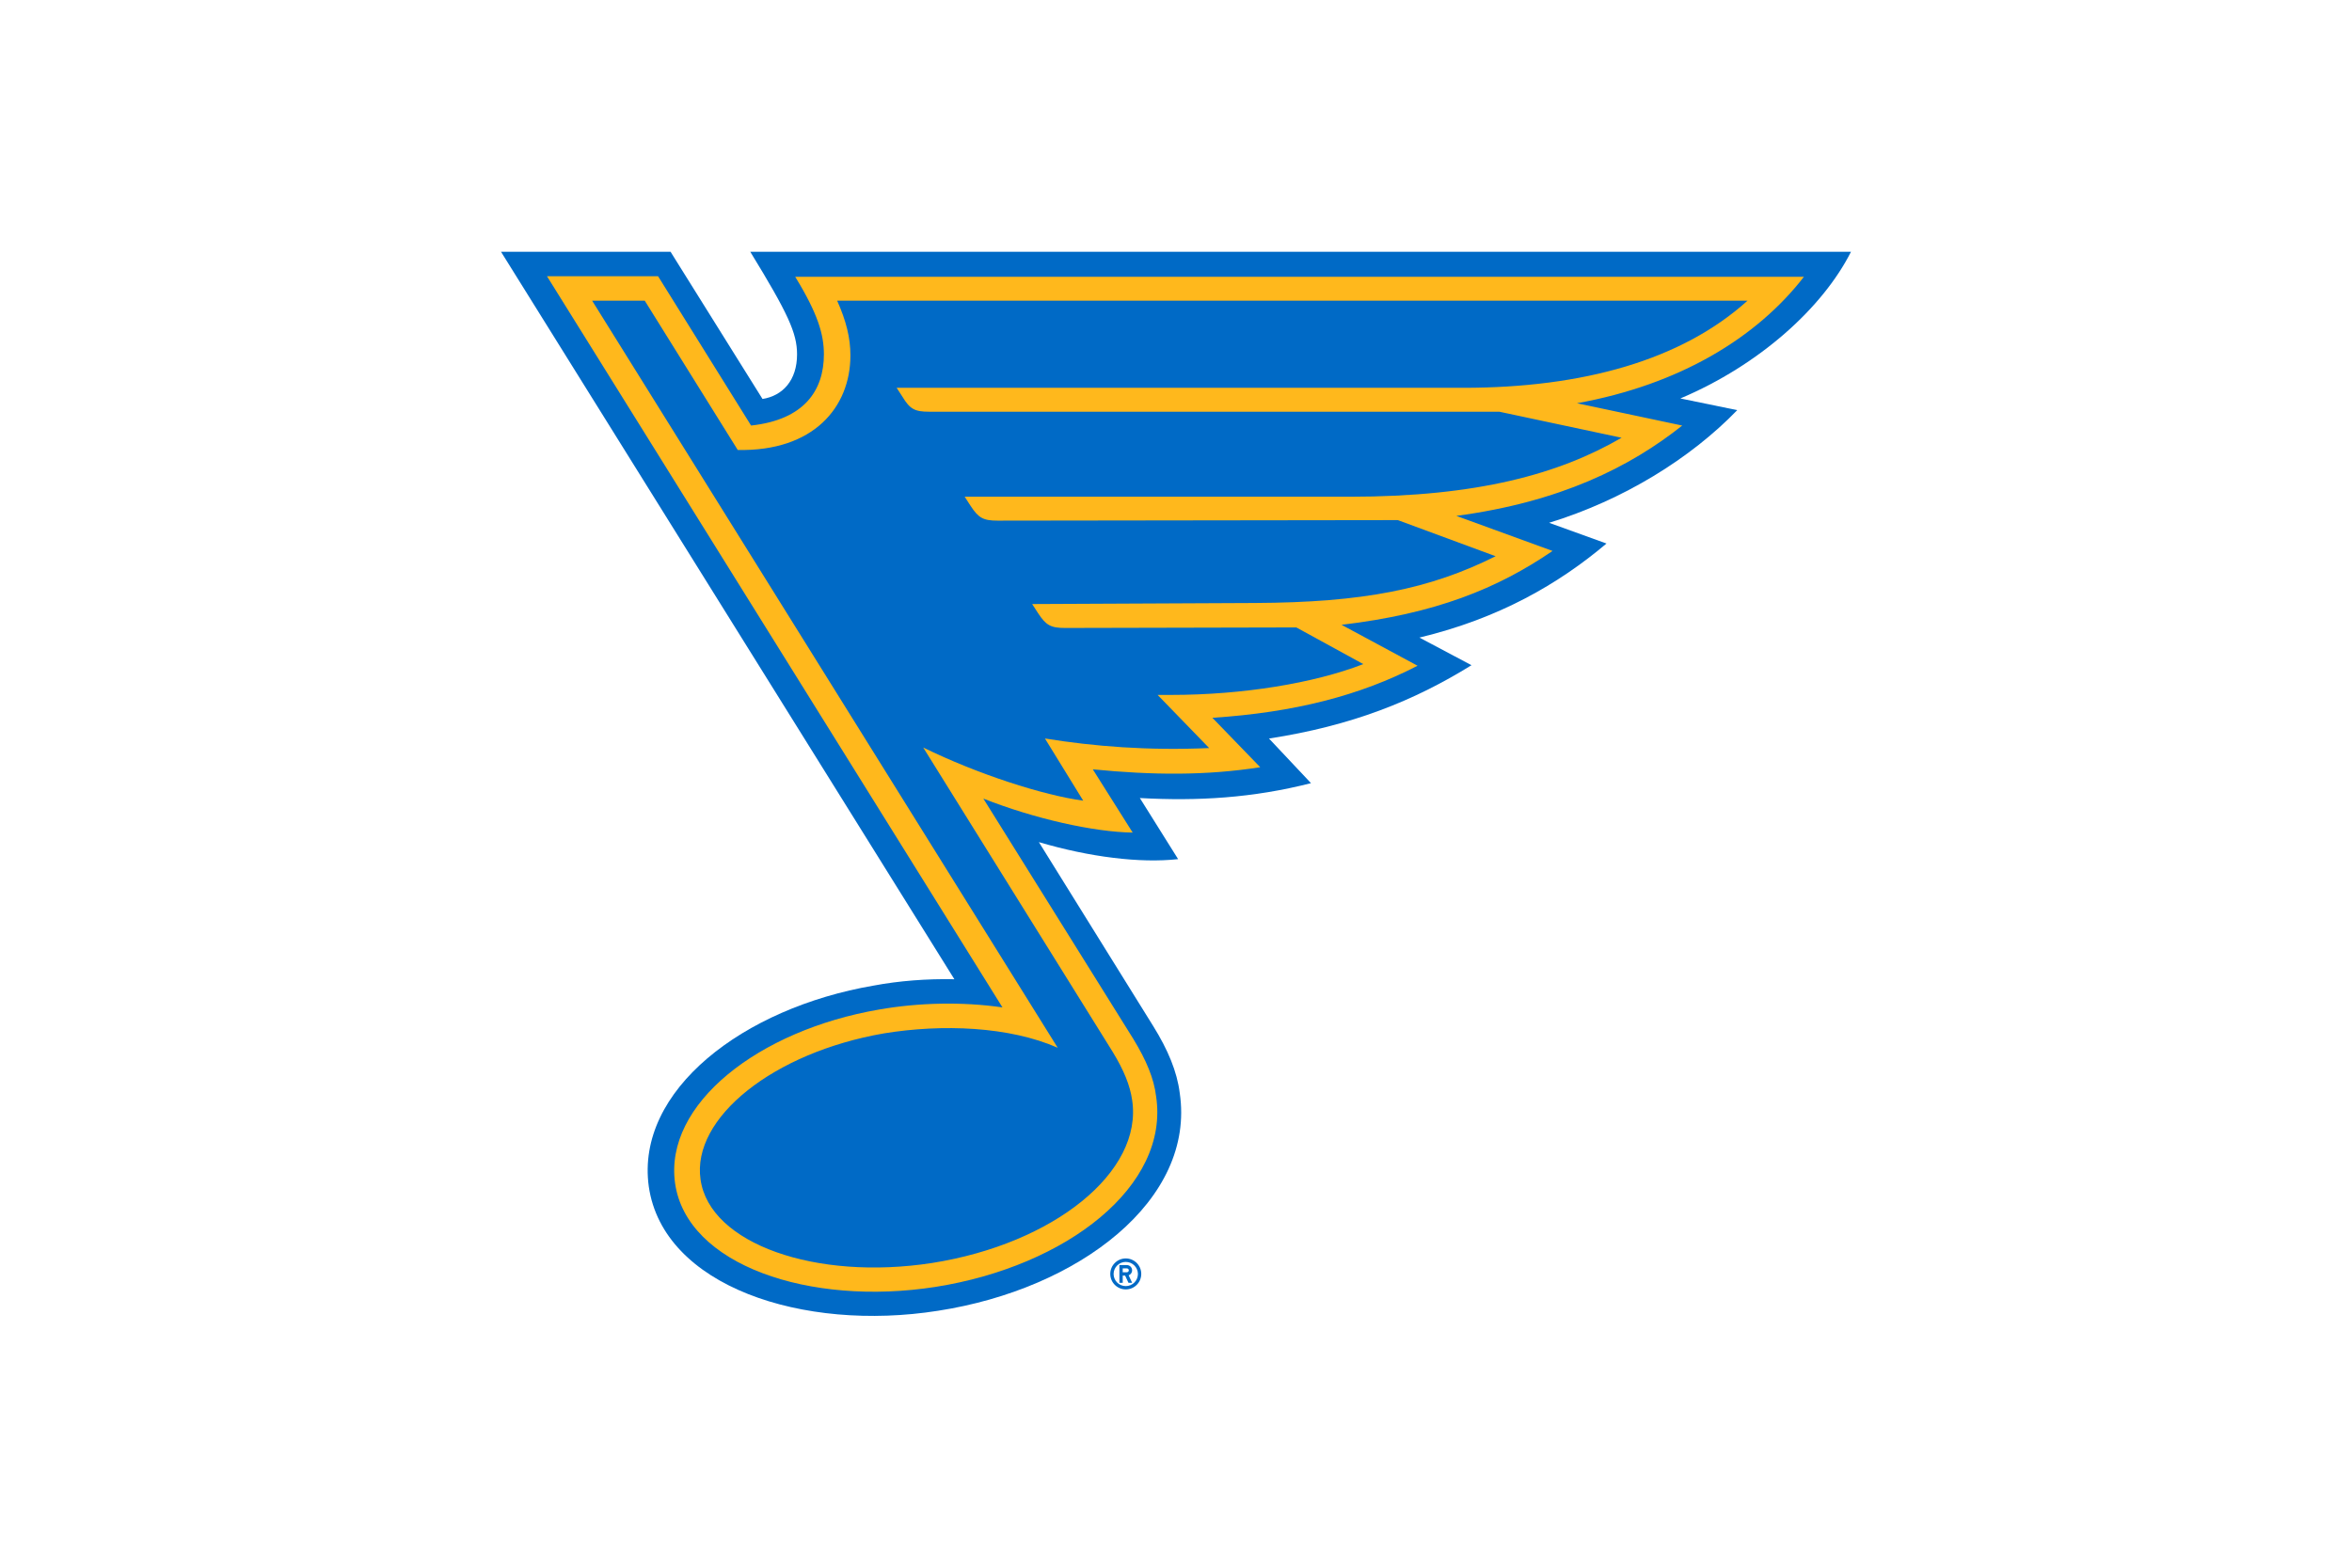
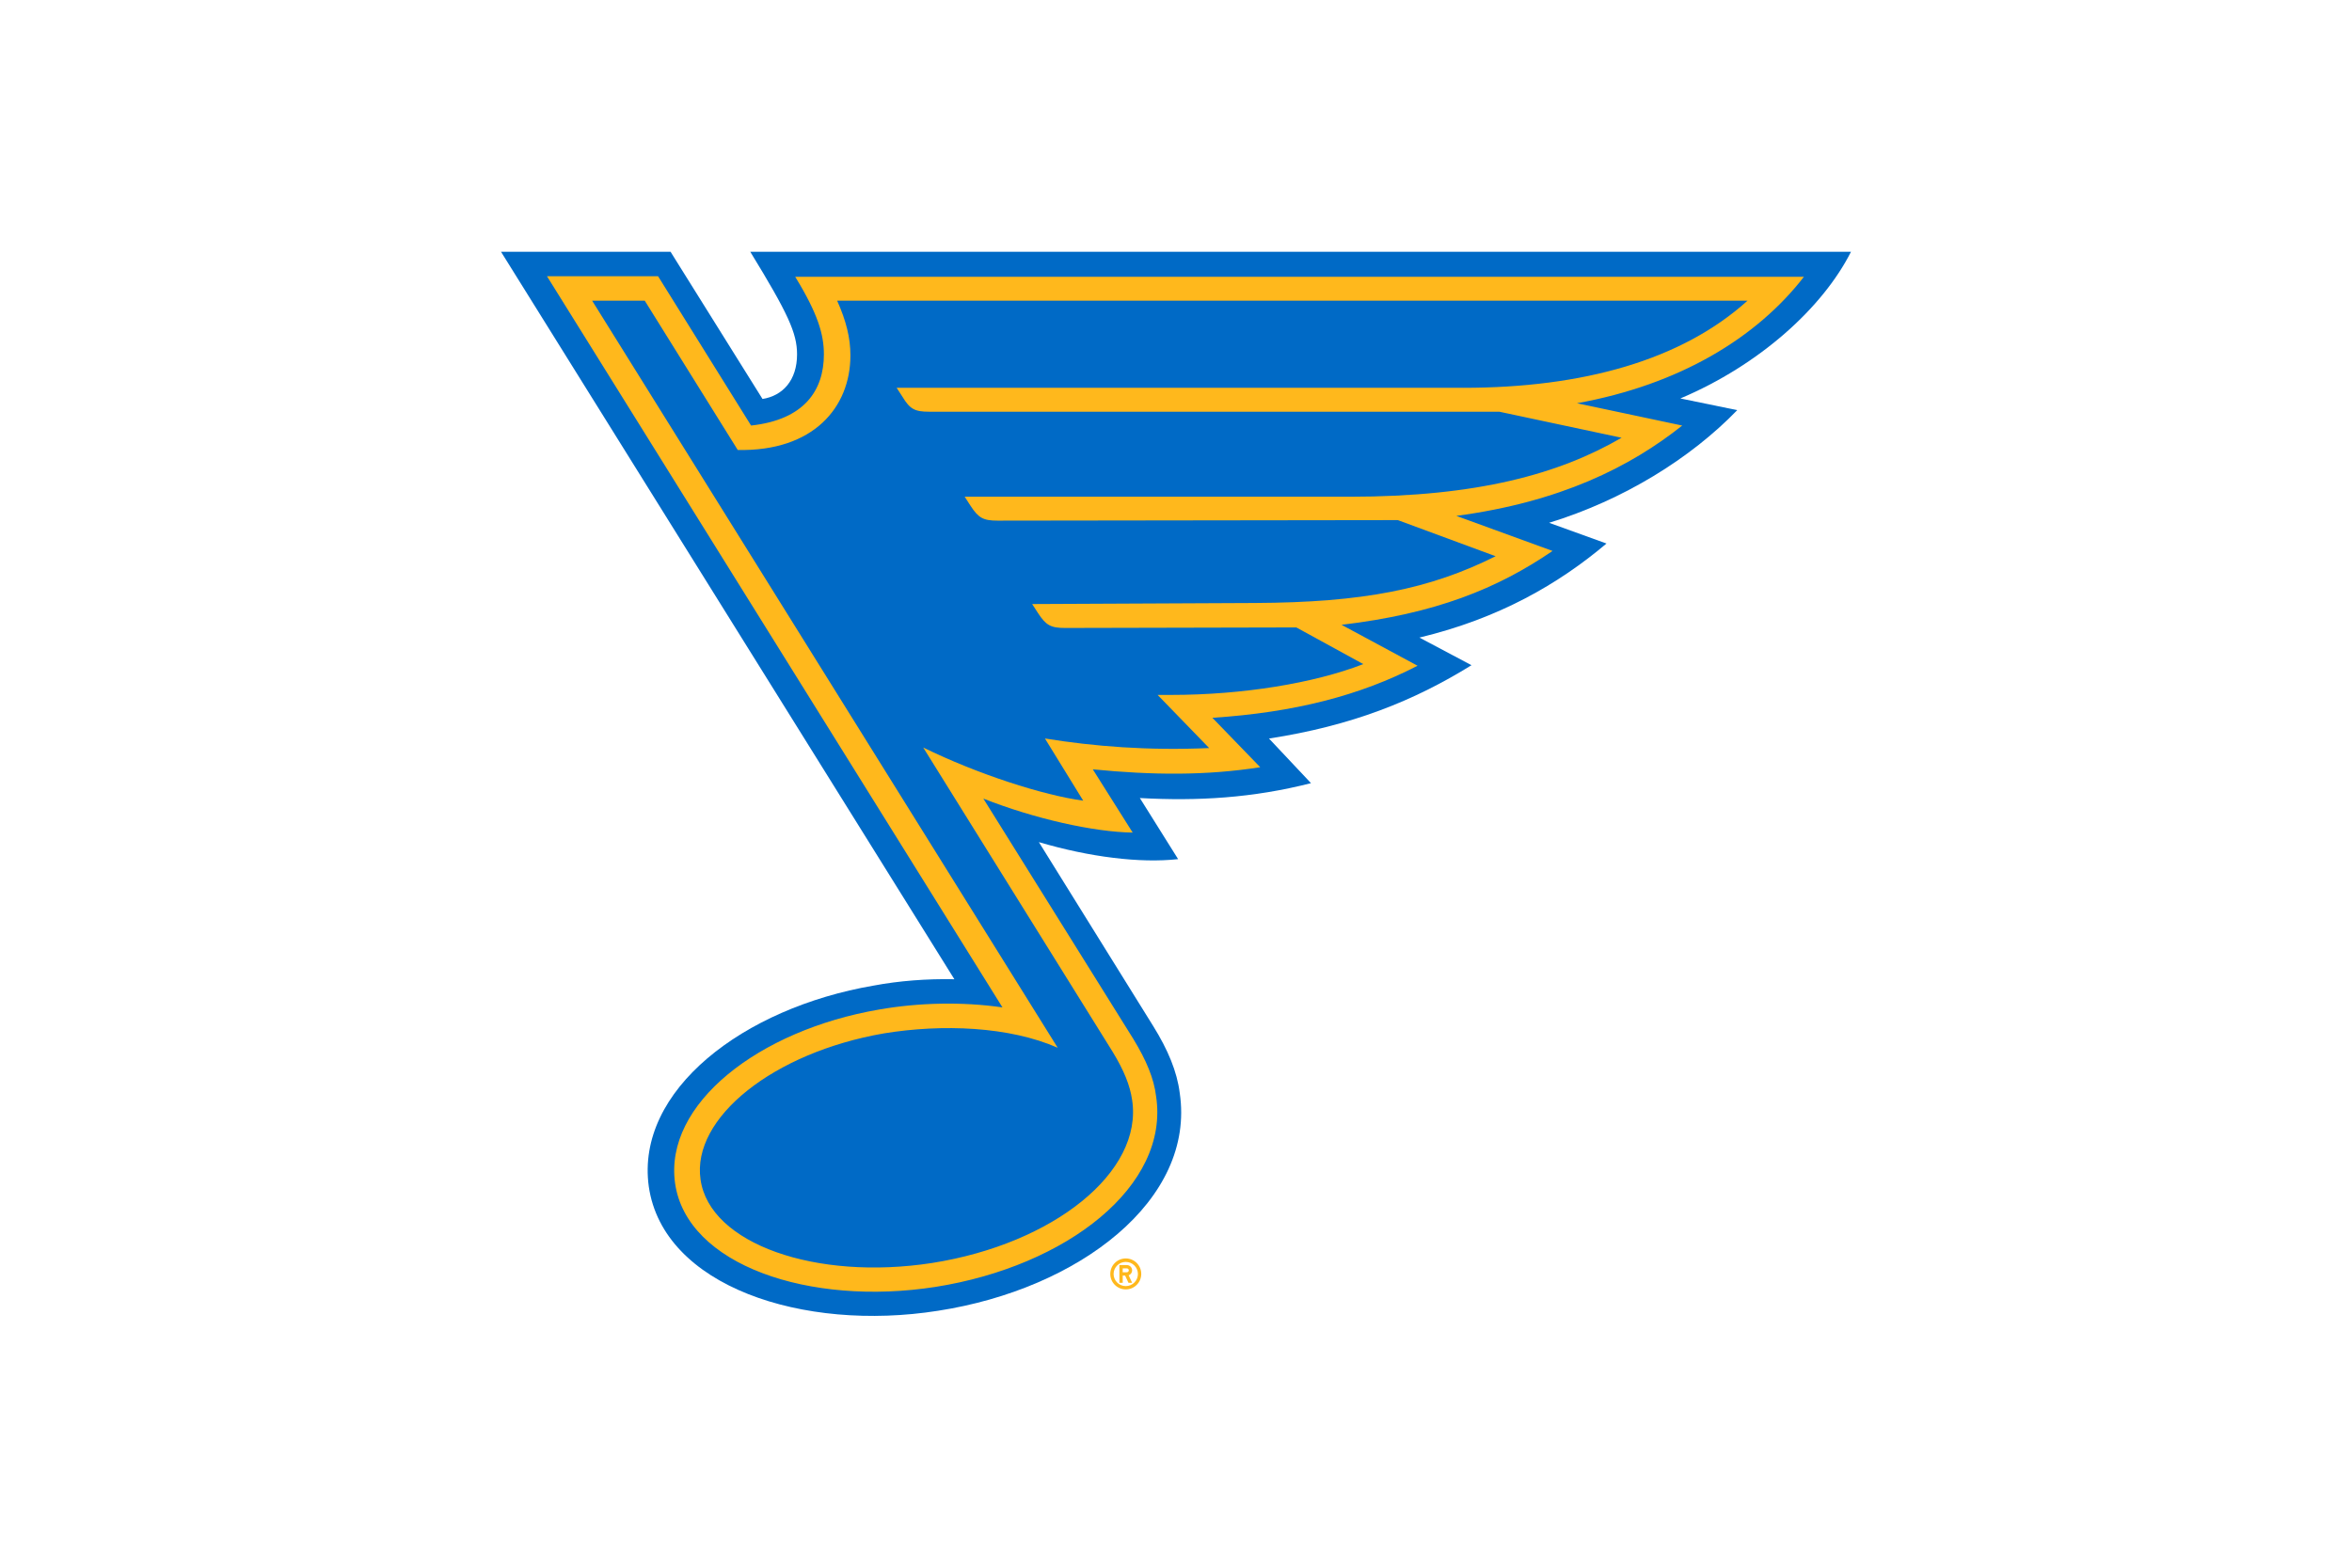
<svg xmlns="http://www.w3.org/2000/svg" viewBox="0 0 960 640">
-   <path fill="#006ac6" d="m424.035 343.797 46.639 75.055c6.071 9.763 9.764 18.657 10.845 27.334 6.509 43.601-41.001 80.044-98.706 88.937-55.1 8.677-112.152-9.98-118.007-50.759-5.422-39.265 38.611-72.886 91.76-82 10.412-1.953 21.695-2.823 32.972-2.6L204.5 102.788h69.199l37.53 60.09c8.239-1.303 14.1-7.59 14.1-18.219 0-8.677-3.687-16.705-19.09-41.866H755.5c-11.499 22.777-37.314 46.207-69.637 59.874l23.214 4.773c-19.089 19.74-46.423 36.66-76.79 45.991l23.425 8.461c-19.522 16.483-43.817 30.588-76.357 38.395l21.257 11.277c-23.43 14.532-48.807 24.728-82.65 29.94l17.138 18.218c-23.863 6.072-46.207 7.375-69.853 6.072l15.618 24.944c-15.618 1.735-36.227-.865-56.835-6.942z" />
-   <path fill="#ffb81c" d="M736.297 112.986H324.566c9.326 15.186 11.716 23.646 11.716 31.67 0 14.531-7.812 26.68-29.718 29.07l-37.963-60.956H223.26l185.908 298.497c-16.484-2.384-34.275-1.95-50.326.865-49.24 8.461-87.856 38.612-83.299 70.935 4.774 33.405 54.884 50.327 106.297 42.304 53.58-8.46 95.662-41.217 90.024-77.877-.871-7.158-3.904-14.532-9.331-23.43l-61.172-98.052c20.825 8.244 45.121 13.667 60.955 13.883l-16.272-25.815c24.295 2.384 46.207 2.601 68.334-.87l-19.522-20.17c33.405-2.169 60.307-9.11 83.737-21.258l-31.021-16.705c38.395-4.557 63.561-14.748 86.121-30.156l-39.265-14.316c42.298-5.638 70.935-19.959 92.192-36.875l-42.952-9.11c41.87-7.59 73.324-26.68 92.629-51.629zm-139.068 45.336H365.984l2.384 3.687c3.039 4.99 4.99 6.072 10.845 6.072h232.764l49.894 10.628c-25.382 14.75-58.787 24.08-111.065 24.08H393.75l2.385 3.687c3.254 4.99 5.206 6.071 11.061 6.071l163.348-.216 39.914 14.748c-26.901 13.45-54.018 18.873-98.268 19.09l-90.895.432 2.39 3.692c3.254 4.99 5.206 6.071 11.066 6.071l94.365-.216 27.334 14.97c-20.171 7.812-49.24 12.58-78.53 12.58h-5.423l21.041 21.695c-24.944 1.086-46.856-.649-67.031-3.909l15.618 25.383c-16.272-2.168-43.168-10.845-65.296-21.695l77.228 124.083c4.773 7.811 7.157 13.883 8.028 19.743 4.557 29.502-32.108 58.787-81.564 66.594-47.509 7.374-90.894-7.812-94.581-34.059-3.687-25.166 29.718-51.846 74.838-59.658 23.863-3.908 51.197-2.822 70.935 5.861L241.685 122.744h21.473l37.963 60.955c30.804.65 45.99-17.354 45.99-38.61 0-7.159-1.735-14.1-5.422-22.345h371.595c-26.896 24.296-67.248 35.578-116.055 35.578" />
-   <path fill="#006ac6" d="M453.176 520.071c0 3.491 2.827 6.323 6.324 6.323s6.318-2.832 6.318-6.323a6.321 6.321 0 1 0-12.642 0m11.288 0c0 2.74-2.219 4.97-4.969 4.97s-4.97-2.226-4.97-4.97a4.97 4.97 0 0 1 9.939 0" />
-   <path fill="#006ac6" d="M456.899 523.687h1.359v-2.94h.974l1.364 2.94h1.499l-1.427-3.064a2.144 2.144 0 0 0-.715-4.161h-3.054zm1.354-5.87h1.694c.433 0 .788.355.788.792a.79.79 0 0 1-.788.788h-1.694z" />
+   <path fill="#006ac6" d="m424.035 343.797 46.639 75.055c6.071 9.763 9.764 18.657 10.845 27.334 6.509 43.601-41.001 80.044-98.706 88.937-55.1 8.677-112.152-9.98-118.007-50.759-5.422-39.265 38.611-72.886 91.76-82 10.412-1.953 21.695-2.823 32.972-2.6L204.5 102.788h69.199l37.53 60.09c8.239-1.303 14.1-7.59 14.1-18.219 0-8.677-3.687-16.705-19.09-41.866H755.5c-11.499 22.777-37.314 46.207-69.637 59.874l23.214 4.773c-19.089 19.74-46.423 36.66-76.79 45.991l23.425 8.461c-19.522 16.483-43.817 30.588-76.357 38.394l21.257 11.278c-23.43 14.532-48.807 24.728-82.65 29.94l17.138 18.218c-23.863 6.072-46.207 7.375-69.853 6.072l15.618 24.944c-15.618 1.735-36.227-.865-56.835-6.942z" />
+   <path fill="#ffb81c" d="M736.297 112.986H324.566c9.326 15.186 11.715 23.646 11.715 31.67 0 14.531-7.812 26.68-29.718 29.07l-37.962-60.956h-45.342l185.909 298.497c-16.484-2.384-34.276-1.95-50.327.865-49.24 8.461-87.856 38.612-83.299 70.935 4.774 33.405 54.884 50.327 106.297 42.304 53.581-8.46 95.663-41.217 90.024-77.877-.87-7.158-3.903-14.532-9.331-23.43l-61.171-98.052c20.825 8.244 45.12 13.667 60.955 13.883l-16.273-25.815c24.296 2.384 46.207 2.601 68.335-.87l-19.522-20.17c33.405-2.169 60.306-9.11 83.736-21.258l-31.02-16.705c38.395-4.557 63.56-14.748 86.12-30.156l-39.265-14.316c42.298-5.638 70.935-19.959 92.192-36.875l-42.952-9.11c41.871-7.59 73.324-26.68 92.63-51.629zm-139.068 45.336H365.984l2.384 3.687c3.038 4.99 4.99 6.072 10.845 6.072h232.764l49.894 10.628c-25.382 14.75-58.787 24.08-111.065 24.08H393.75l2.384 3.687c3.255 4.99 5.206 6.071 11.061 6.071l163.349-.216 39.914 14.748c-26.901 13.45-54.019 18.873-98.269 19.09l-90.894.432 2.389 3.692c3.255 4.99 5.206 6.071 11.067 6.071l94.365-.216 27.333 14.97c-20.17 7.811-49.24 12.58-78.53 12.58h-5.422l21.04 21.695c-24.944 1.086-46.855-.649-67.031-3.909l15.619 25.382c-16.273-2.167-43.17-10.844-65.296-21.694l77.227 124.083c4.774 7.811 7.158 13.883 8.028 19.743 4.558 29.502-32.107 58.787-81.563 66.594-47.51 7.374-90.895-7.812-94.582-34.059-3.687-25.166 29.718-51.846 74.838-59.658 23.863-3.908 51.197-2.822 70.935 5.861L241.684 122.744h21.474L301.12 183.7c30.805.65 45.991-17.354 45.991-38.61 0-7.159-1.736-14.1-5.423-22.345h371.596c-26.896 24.296-67.248 35.578-116.055 35.578M453.176 520.071c0 3.491 2.827 6.323 6.324 6.323s6.318-2.832 6.318-6.323a6.321 6.321 0 1 0-12.642 0m11.288 0c0 2.74-2.219 4.97-4.969 4.97s-4.97-2.226-4.97-4.97a4.97 4.97 0 0 1 9.939 0" />
+   <path fill="#ffb81c" d="M456.899 523.687h1.359v-2.94h.974l1.364 2.94h1.499l-1.427-3.064a2.144 2.144 0 0 0-.715-4.161h-3.054zm1.354-5.87h1.694c.433 0 .788.355.788.792a.79.79 0 0 1-.788.788h-1.694z" />
</svg>
